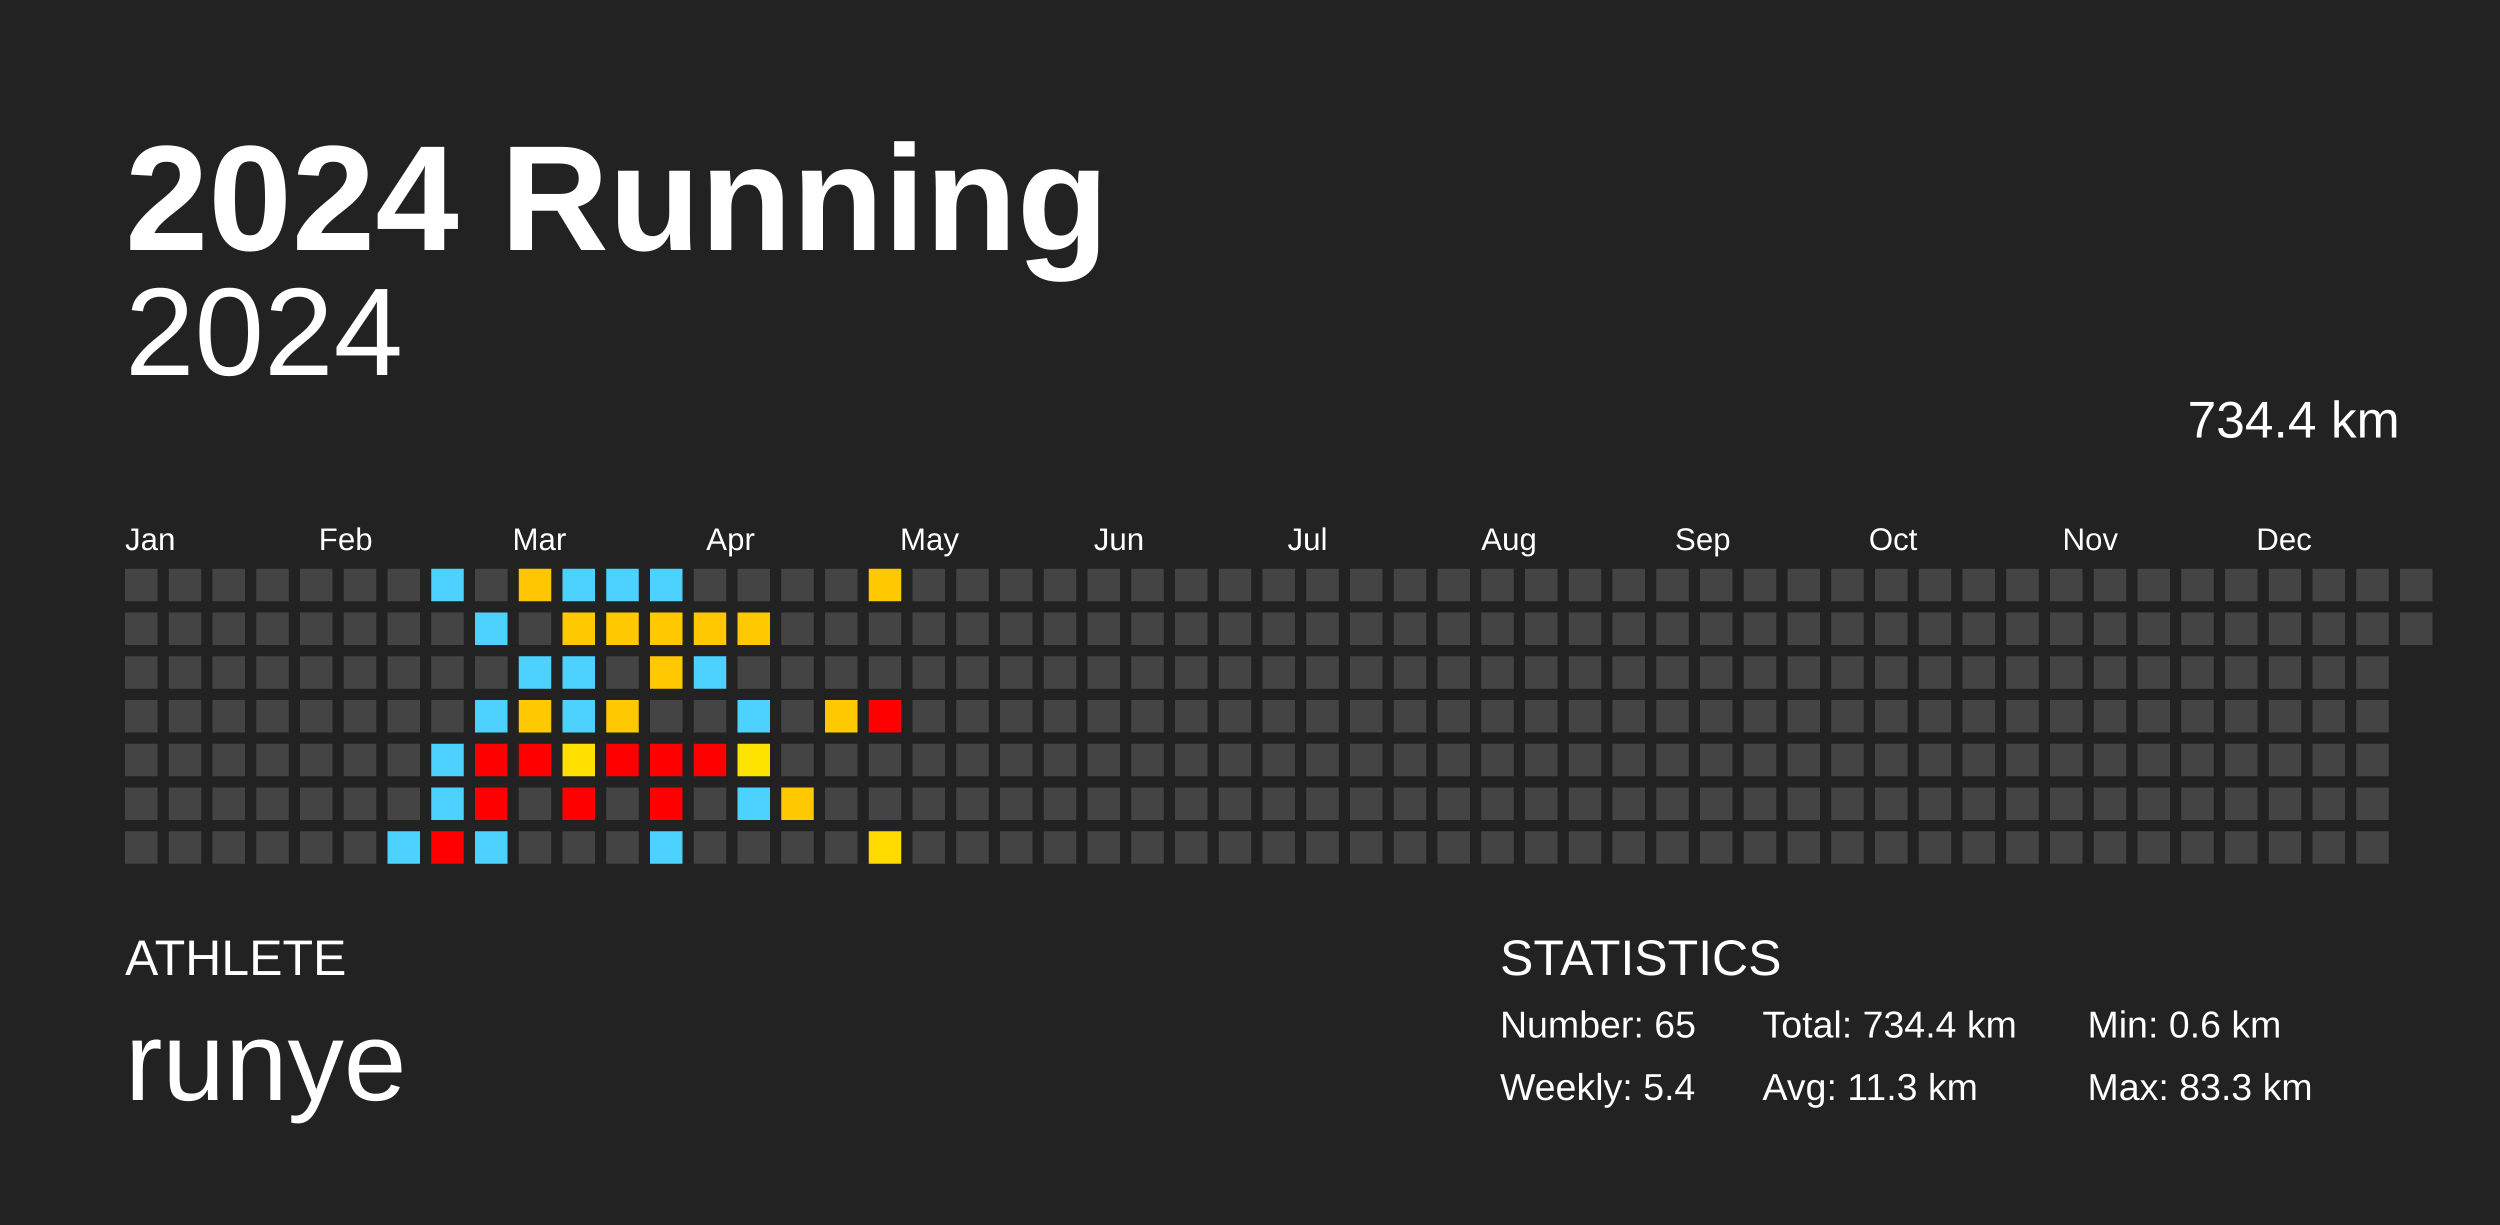
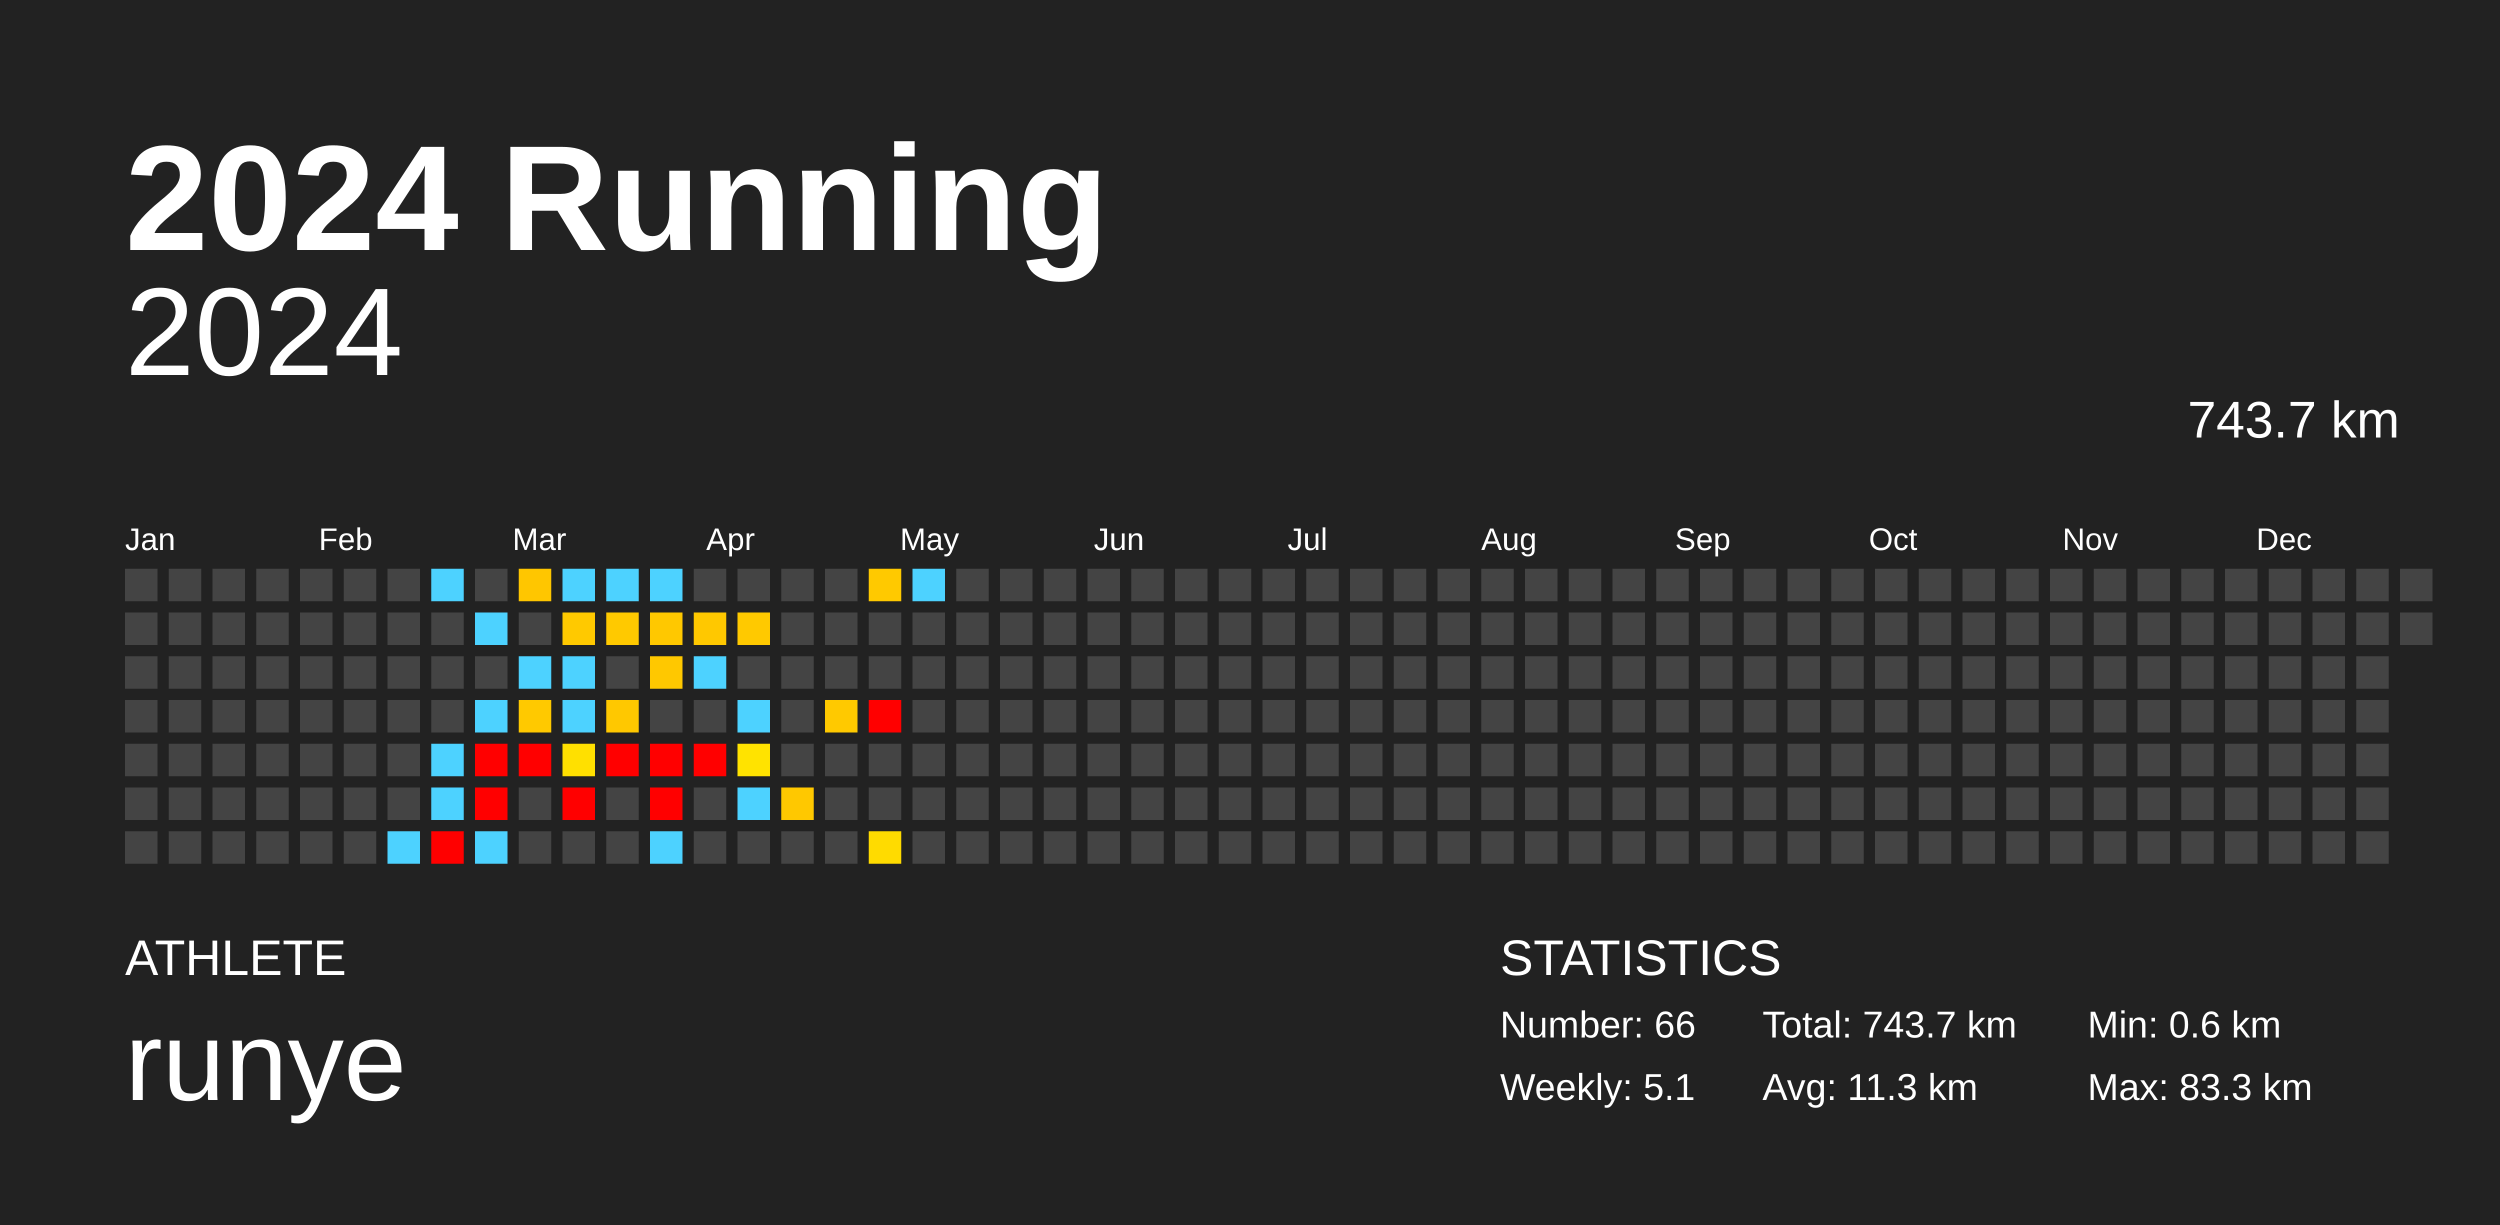
<svg xmlns="http://www.w3.org/2000/svg" baseProfile="full" height="98mm" version="1.1" viewBox="0,0,200,98" width="200mm">
  <defs />
  <rect fill="#222222" height="98" width="200" x="0" y="0" />
  <text fill="#FFFFFF" style="font-size:12px; font-family:Arial; font-weight:bold;" x="10" y="20">2024 Running</text>
  <text fill="#FFFFFF" style="font-size:4px; font-family:Arial" x="10" y="78">ATHLETE</text>
  <text fill="#FFFFFF" style="font-size:9px; font-family:Arial" x="10" y="88">runye</text>
  <text fill="#FFFFFF" style="font-size:4px; font-family:Arial" x="120" y="78">STATISTICS</text>
-   <text fill="#FFFFFF" style="font-size:3px; font-family:Arial" x="120" y="83">Number: 65</text>
-   <text fill="#FFFFFF" style="font-size:3px; font-family:Arial" x="120" y="88">Weekly: 5.4</text>
-   <text fill="#FFFFFF" style="font-size:3px; font-family:Arial" x="141" y="83">Total: 734.4 km</text>
+   <text fill="#FFFFFF" style="font-size:3px; font-family:Arial" x="120" y="83">Number: 66</text>
+   <text fill="#FFFFFF" style="font-size:3px; font-family:Arial" x="120" y="88">Weekly: 5.1</text>
+   <text fill="#FFFFFF" style="font-size:3px; font-family:Arial" x="141" y="83">Total: 743.7 km</text>
  <text fill="#FFFFFF" style="font-size:3px; font-family:Arial" x="141" y="88">Avg: 11.3 km</text>
  <text fill="#FFFFFF" style="font-size:3px; font-family:Arial" x="167" y="83">Min: 0.6 km</text>
  <text fill="#FFFFFF" style="font-size:3px; font-family:Arial" x="167" y="88">Max: 83.3 km</text>
  <text alignment-baseline="hanging" fill="#FFFFFF" style="font-size:10.0px; font-family:Arial;" x="10" y="30">2024</text>
-   <text alignment-baseline="hanging" fill="#FFFFFF" style="font-size:4.125px; font-family:Arial;" x="175" y="35">734.4 km</text>
+   <text alignment-baseline="hanging" fill="#FFFFFF" style="font-size:4.125px; font-family:Arial;" x="175" y="35">743.7 km</text>
  <text fill="#FFFFFF" style="font-size:2.5px; font-family:Arial" x="10.0" y="44">Jan</text>
  <text fill="#FFFFFF" style="font-size:2.5px; font-family:Arial" x="25.5" y="44">Feb</text>
  <text fill="#FFFFFF" style="font-size:2.5px; font-family:Arial" x="41.0" y="44">Mar</text>
  <text fill="#FFFFFF" style="font-size:2.5px; font-family:Arial" x="56.5" y="44">Apr</text>
  <text fill="#FFFFFF" style="font-size:2.5px; font-family:Arial" x="72.0" y="44">May</text>
  <text fill="#FFFFFF" style="font-size:2.5px; font-family:Arial" x="87.5" y="44">Jun</text>
  <text fill="#FFFFFF" style="font-size:2.5px; font-family:Arial" x="103.0" y="44">Jul</text>
  <text fill="#FFFFFF" style="font-size:2.5px; font-family:Arial" x="118.5" y="44">Aug</text>
  <text fill="#FFFFFF" style="font-size:2.5px; font-family:Arial" x="134.0" y="44">Sep</text>
  <text fill="#FFFFFF" style="font-size:2.5px; font-family:Arial" x="149.5" y="44">Oct</text>
  <text fill="#FFFFFF" style="font-size:2.5px; font-family:Arial" x="165.0" y="44">Nov</text>
  <text fill="#FFFFFF" style="font-size:2.5px; font-family:Arial" x="180.5" y="44">Dec</text>
  <rect fill="#444444" height="2.6" width="2.6" x="10.0" y="45.5" />
  <rect fill="#444444" height="2.6" width="2.6" x="10.0" y="49.0" />
  <rect fill="#444444" height="2.6" width="2.6" x="10.0" y="52.5" />
  <rect fill="#444444" height="2.6" width="2.6" x="10.0" y="56.0" />
  <rect fill="#444444" height="2.6" width="2.6" x="10.0" y="59.5" />
  <rect fill="#444444" height="2.6" width="2.6" x="10.0" y="63.0" />
  <rect fill="#444444" height="2.6" width="2.6" x="10.0" y="66.5" />
  <rect fill="#444444" height="2.6" width="2.6" x="13.5" y="45.5" />
  <rect fill="#444444" height="2.6" width="2.6" x="13.5" y="49.0" />
  <rect fill="#444444" height="2.6" width="2.6" x="13.5" y="52.5" />
  <rect fill="#444444" height="2.6" width="2.6" x="13.5" y="56.0" />
  <rect fill="#444444" height="2.6" width="2.6" x="13.5" y="59.5" />
  <rect fill="#444444" height="2.6" width="2.6" x="13.5" y="63.0" />
  <rect fill="#444444" height="2.6" width="2.6" x="13.5" y="66.5" />
  <rect fill="#444444" height="2.6" width="2.6" x="17.0" y="45.5" />
  <rect fill="#444444" height="2.6" width="2.6" x="17.0" y="49.0" />
  <rect fill="#444444" height="2.6" width="2.6" x="17.0" y="52.5" />
  <rect fill="#444444" height="2.6" width="2.6" x="17.0" y="56.0" />
  <rect fill="#444444" height="2.6" width="2.6" x="17.0" y="59.5" />
  <rect fill="#444444" height="2.6" width="2.6" x="17.0" y="63.0" />
  <rect fill="#444444" height="2.6" width="2.6" x="17.0" y="66.5" />
  <rect fill="#444444" height="2.6" width="2.6" x="20.5" y="45.5" />
  <rect fill="#444444" height="2.6" width="2.6" x="20.5" y="49.0" />
  <rect fill="#444444" height="2.6" width="2.6" x="20.5" y="52.5" />
  <rect fill="#444444" height="2.6" width="2.6" x="20.5" y="56.0" />
  <rect fill="#444444" height="2.6" width="2.6" x="20.5" y="59.5" />
  <rect fill="#444444" height="2.6" width="2.6" x="20.5" y="63.0" />
  <rect fill="#444444" height="2.6" width="2.6" x="20.5" y="66.5" />
  <rect fill="#444444" height="2.6" width="2.6" x="24.0" y="45.5" />
  <rect fill="#444444" height="2.6" width="2.6" x="24.0" y="49.0" />
  <rect fill="#444444" height="2.6" width="2.6" x="24.0" y="52.5" />
  <rect fill="#444444" height="2.6" width="2.6" x="24.0" y="56.0" />
  <rect fill="#444444" height="2.6" width="2.6" x="24.0" y="59.5" />
  <rect fill="#444444" height="2.6" width="2.6" x="24.0" y="63.0" />
  <rect fill="#444444" height="2.6" width="2.6" x="24.0" y="66.5" />
  <rect fill="#444444" height="2.6" width="2.6" x="27.5" y="45.5" />
  <rect fill="#444444" height="2.6" width="2.6" x="27.5" y="49.0" />
  <rect fill="#444444" height="2.6" width="2.6" x="27.5" y="52.5" />
  <rect fill="#444444" height="2.6" width="2.6" x="27.5" y="56.0" />
  <rect fill="#444444" height="2.6" width="2.6" x="27.5" y="59.5" />
  <rect fill="#444444" height="2.6" width="2.6" x="27.5" y="63.0" />
  <rect fill="#444444" height="2.6" width="2.6" x="27.5" y="66.5" />
  <rect fill="#444444" height="2.6" width="2.6" x="31.0" y="45.5" />
  <rect fill="#444444" height="2.6" width="2.6" x="31.0" y="49.0" />
  <rect fill="#444444" height="2.6" width="2.6" x="31.0" y="52.5" />
  <rect fill="#444444" height="2.6" width="2.6" x="31.0" y="56.0" />
  <rect fill="#444444" height="2.6" width="2.6" x="31.0" y="59.5" />
  <rect fill="#444444" height="2.6" width="2.6" x="31.0" y="63.0" />
  <rect fill="#4dd2ff" height="2.6" width="2.6" x="31.0" y="66.5" />
  <rect fill="#4dd2ff" height="2.6" width="2.6" x="34.5" y="45.5" />
  <rect fill="#444444" height="2.6" width="2.6" x="34.5" y="49.0" />
  <rect fill="#444444" height="2.6" width="2.6" x="34.5" y="52.5" />
  <rect fill="#444444" height="2.6" width="2.6" x="34.5" y="56.0" />
  <rect fill="#4dd2ff" height="2.6" width="2.6" x="34.5" y="59.5" />
  <rect fill="#4dd2ff" height="2.6" width="2.6" x="34.5" y="63.0" />
  <rect fill="red" height="2.6" width="2.6" x="34.5" y="66.5" />
  <rect fill="#444444" height="2.6" width="2.6" x="38.0" y="45.5" />
  <rect fill="#4dd2ff" height="2.6" width="2.6" x="38.0" y="49.0" />
  <rect fill="#444444" height="2.6" width="2.6" x="38.0" y="52.5" />
  <rect fill="#4dd2ff" height="2.6" width="2.6" x="38.0" y="56.0" />
  <rect fill="red" height="2.6" width="2.6" x="38.0" y="59.5" />
  <rect fill="red" height="2.6" width="2.6" x="38.0" y="63.0" />
  <rect fill="#4dd2ff" height="2.6" width="2.6" x="38.0" y="66.5" />
  <rect fill="#ffc600" height="2.6" width="2.6" x="41.5" y="45.5" />
  <rect fill="#444444" height="2.6" width="2.6" x="41.5" y="49.0" />
  <rect fill="#4dd2ff" height="2.6" width="2.6" x="41.5" y="52.5" />
  <rect fill="#ffc900" height="2.6" width="2.6" x="41.5" y="56.0" />
  <rect fill="red" height="2.6" width="2.6" x="41.5" y="59.5" />
  <rect fill="#444444" height="2.6" width="2.6" x="41.5" y="63.0" />
  <rect fill="#444444" height="2.6" width="2.6" x="41.5" y="66.5" />
  <rect fill="#4dd2ff" height="2.6" width="2.6" x="45.0" y="45.5" />
  <rect fill="#ffc900" height="2.6" width="2.6" x="45.0" y="49.0" />
  <rect fill="#4dd2ff" height="2.6" width="2.6" x="45.0" y="52.5" />
  <rect fill="#4dd2ff" height="2.6" width="2.6" x="45.0" y="56.0" />
  <rect fill="#ffe000" height="2.6" width="2.6" x="45.0" y="59.5" />
  <rect fill="red" height="2.6" width="2.6" x="45.0" y="63.0" />
  <rect fill="#444444" height="2.6" width="2.6" x="45.0" y="66.5" />
  <rect fill="#4dd2ff" height="2.6" width="2.6" x="48.5" y="45.5" />
  <rect fill="#ffc900" height="2.6" width="2.6" x="48.5" y="49.0" />
  <rect fill="#444444" height="2.6" width="2.6" x="48.5" y="52.5" />
  <rect fill="#ffc800" height="2.6" width="2.6" x="48.5" y="56.0" />
  <rect fill="red" height="2.6" width="2.6" x="48.5" y="59.5" />
  <rect fill="#444444" height="2.6" width="2.6" x="48.5" y="63.0" />
  <rect fill="#444444" height="2.6" width="2.6" x="48.5" y="66.5" />
  <rect fill="#4dd2ff" height="2.6" width="2.6" x="52.0" y="45.5" />
  <rect fill="#ffc800" height="2.6" width="2.6" x="52.0" y="49.0" />
  <rect fill="#ffc800" height="2.6" width="2.6" x="52.0" y="52.5" />
  <rect fill="#444444" height="2.6" width="2.6" x="52.0" y="56.0" />
  <rect fill="red" height="2.6" width="2.6" x="52.0" y="59.5" />
  <rect fill="red" height="2.6" width="2.6" x="52.0" y="63.0" />
  <rect fill="#4dd2ff" height="2.6" width="2.6" x="52.0" y="66.5" />
  <rect fill="#444444" height="2.6" width="2.6" x="55.5" y="45.5" />
  <rect fill="#ffc800" height="2.6" width="2.6" x="55.5" y="49.0" />
  <rect fill="#4dd2ff" height="2.6" width="2.6" x="55.5" y="52.5" />
  <rect fill="#444444" height="2.6" width="2.6" x="55.5" y="56.0" />
  <rect fill="red" height="2.6" width="2.6" x="55.5" y="59.5" />
  <rect fill="#444444" height="2.6" width="2.6" x="55.5" y="63.0" />
  <rect fill="#444444" height="2.6" width="2.6" x="55.5" y="66.5" />
  <rect fill="#444444" height="2.6" width="2.6" x="59.0" y="45.5" />
  <rect fill="#ffc900" height="2.6" width="2.6" x="59.0" y="49.0" />
  <rect fill="#444444" height="2.6" width="2.6" x="59.0" y="52.5" />
  <rect fill="#4dd2ff" height="2.6" width="2.6" x="59.0" y="56.0" />
  <rect fill="#ffe300" height="2.6" width="2.6" x="59.0" y="59.5" />
  <rect fill="#4dd2ff" height="2.6" width="2.6" x="59.0" y="63.0" />
  <rect fill="#444444" height="2.6" width="2.6" x="59.0" y="66.5" />
  <rect fill="#444444" height="2.6" width="2.6" x="62.5" y="45.5" />
  <rect fill="#444444" height="2.6" width="2.6" x="62.5" y="49.0" />
  <rect fill="#444444" height="2.6" width="2.6" x="62.5" y="52.5" />
  <rect fill="#444444" height="2.6" width="2.6" x="62.5" y="56.0" />
  <rect fill="#444444" height="2.6" width="2.6" x="62.5" y="59.5" />
  <rect fill="#ffc800" height="2.6" width="2.6" x="62.5" y="63.0" />
  <rect fill="#444444" height="2.6" width="2.6" x="62.5" y="66.5" />
  <rect fill="#444444" height="2.6" width="2.6" x="66.0" y="45.5" />
  <rect fill="#444444" height="2.6" width="2.6" x="66.0" y="49.0" />
  <rect fill="#444444" height="2.6" width="2.6" x="66.0" y="52.5" />
  <rect fill="#ffc900" height="2.6" width="2.6" x="66.0" y="56.0" />
  <rect fill="#444444" height="2.6" width="2.6" x="66.0" y="59.5" />
  <rect fill="#444444" height="2.6" width="2.6" x="66.0" y="63.0" />
  <rect fill="#444444" height="2.6" width="2.6" x="66.0" y="66.5" />
  <rect fill="#ffc900" height="2.6" width="2.6" x="69.5" y="45.5" />
  <rect fill="#444444" height="2.6" width="2.6" x="69.5" y="49.0" />
  <rect fill="#444444" height="2.6" width="2.6" x="69.5" y="52.5" />
  <rect fill="red" height="2.6" width="2.6" x="69.5" y="56.0" />
  <rect fill="#444444" height="2.6" width="2.6" x="69.5" y="59.5" />
  <rect fill="#444444" height="2.6" width="2.6" x="69.5" y="63.0" />
  <rect fill="#ffdb00" height="2.6" width="2.6" x="69.5" y="66.5" />
-   <rect fill="#444444" height="2.6" width="2.6" x="73.0" y="45.5" />
+   <rect fill="#4dd2ff" height="2.6" width="2.6" x="73.0" y="45.5" />
  <rect fill="#444444" height="2.6" width="2.6" x="73.0" y="49.0" />
  <rect fill="#444444" height="2.6" width="2.6" x="73.0" y="52.5" />
  <rect fill="#444444" height="2.6" width="2.6" x="73.0" y="56.0" />
  <rect fill="#444444" height="2.6" width="2.6" x="73.0" y="59.5" />
  <rect fill="#444444" height="2.6" width="2.6" x="73.0" y="63.0" />
  <rect fill="#444444" height="2.6" width="2.6" x="73.0" y="66.5" />
  <rect fill="#444444" height="2.6" width="2.6" x="76.5" y="45.5" />
  <rect fill="#444444" height="2.6" width="2.6" x="76.5" y="49.0" />
  <rect fill="#444444" height="2.6" width="2.6" x="76.5" y="52.5" />
  <rect fill="#444444" height="2.6" width="2.6" x="76.5" y="56.0" />
  <rect fill="#444444" height="2.6" width="2.6" x="76.5" y="59.5" />
  <rect fill="#444444" height="2.6" width="2.6" x="76.5" y="63.0" />
  <rect fill="#444444" height="2.6" width="2.6" x="76.5" y="66.5" />
  <rect fill="#444444" height="2.6" width="2.6" x="80.0" y="45.5" />
  <rect fill="#444444" height="2.6" width="2.6" x="80.0" y="49.0" />
  <rect fill="#444444" height="2.6" width="2.6" x="80.0" y="52.5" />
  <rect fill="#444444" height="2.6" width="2.6" x="80.0" y="56.0" />
  <rect fill="#444444" height="2.6" width="2.6" x="80.0" y="59.5" />
  <rect fill="#444444" height="2.6" width="2.6" x="80.0" y="63.0" />
  <rect fill="#444444" height="2.6" width="2.6" x="80.0" y="66.5" />
  <rect fill="#444444" height="2.6" width="2.6" x="83.5" y="45.5" />
  <rect fill="#444444" height="2.6" width="2.6" x="83.5" y="49.0" />
  <rect fill="#444444" height="2.6" width="2.6" x="83.5" y="52.5" />
  <rect fill="#444444" height="2.6" width="2.6" x="83.5" y="56.0" />
  <rect fill="#444444" height="2.6" width="2.6" x="83.5" y="59.5" />
  <rect fill="#444444" height="2.6" width="2.6" x="83.5" y="63.0" />
  <rect fill="#444444" height="2.6" width="2.6" x="83.5" y="66.5" />
  <rect fill="#444444" height="2.6" width="2.6" x="87.0" y="45.5" />
  <rect fill="#444444" height="2.6" width="2.6" x="87.0" y="49.0" />
  <rect fill="#444444" height="2.6" width="2.6" x="87.0" y="52.5" />
  <rect fill="#444444" height="2.6" width="2.6" x="87.0" y="56.0" />
  <rect fill="#444444" height="2.6" width="2.6" x="87.0" y="59.5" />
  <rect fill="#444444" height="2.6" width="2.6" x="87.0" y="63.0" />
  <rect fill="#444444" height="2.6" width="2.6" x="87.0" y="66.5" />
  <rect fill="#444444" height="2.6" width="2.6" x="90.5" y="45.5" />
  <rect fill="#444444" height="2.6" width="2.6" x="90.5" y="49.0" />
  <rect fill="#444444" height="2.6" width="2.6" x="90.5" y="52.5" />
  <rect fill="#444444" height="2.6" width="2.6" x="90.5" y="56.0" />
  <rect fill="#444444" height="2.6" width="2.6" x="90.5" y="59.5" />
  <rect fill="#444444" height="2.6" width="2.6" x="90.5" y="63.0" />
  <rect fill="#444444" height="2.6" width="2.6" x="90.5" y="66.5" />
  <rect fill="#444444" height="2.6" width="2.6" x="94.0" y="45.5" />
  <rect fill="#444444" height="2.6" width="2.6" x="94.0" y="49.0" />
  <rect fill="#444444" height="2.6" width="2.6" x="94.0" y="52.5" />
  <rect fill="#444444" height="2.6" width="2.6" x="94.0" y="56.0" />
  <rect fill="#444444" height="2.6" width="2.6" x="94.0" y="59.5" />
  <rect fill="#444444" height="2.6" width="2.6" x="94.0" y="63.0" />
  <rect fill="#444444" height="2.6" width="2.6" x="94.0" y="66.5" />
  <rect fill="#444444" height="2.6" width="2.6" x="97.5" y="45.5" />
  <rect fill="#444444" height="2.6" width="2.6" x="97.5" y="49.0" />
  <rect fill="#444444" height="2.6" width="2.6" x="97.5" y="52.5" />
  <rect fill="#444444" height="2.6" width="2.6" x="97.5" y="56.0" />
  <rect fill="#444444" height="2.6" width="2.6" x="97.5" y="59.5" />
  <rect fill="#444444" height="2.6" width="2.6" x="97.5" y="63.0" />
  <rect fill="#444444" height="2.6" width="2.6" x="97.5" y="66.5" />
  <rect fill="#444444" height="2.6" width="2.6" x="101.0" y="45.5" />
  <rect fill="#444444" height="2.6" width="2.6" x="101.0" y="49.0" />
  <rect fill="#444444" height="2.6" width="2.6" x="101.0" y="52.5" />
  <rect fill="#444444" height="2.6" width="2.6" x="101.0" y="56.0" />
  <rect fill="#444444" height="2.6" width="2.6" x="101.0" y="59.5" />
  <rect fill="#444444" height="2.6" width="2.6" x="101.0" y="63.0" />
  <rect fill="#444444" height="2.6" width="2.6" x="101.0" y="66.5" />
  <rect fill="#444444" height="2.6" width="2.6" x="104.5" y="45.5" />
  <rect fill="#444444" height="2.6" width="2.6" x="104.5" y="49.0" />
  <rect fill="#444444" height="2.6" width="2.6" x="104.5" y="52.5" />
  <rect fill="#444444" height="2.6" width="2.6" x="104.5" y="56.0" />
  <rect fill="#444444" height="2.6" width="2.6" x="104.5" y="59.5" />
  <rect fill="#444444" height="2.6" width="2.6" x="104.5" y="63.0" />
  <rect fill="#444444" height="2.6" width="2.6" x="104.5" y="66.5" />
  <rect fill="#444444" height="2.6" width="2.6" x="108.0" y="45.5" />
  <rect fill="#444444" height="2.6" width="2.6" x="108.0" y="49.0" />
  <rect fill="#444444" height="2.6" width="2.6" x="108.0" y="52.5" />
  <rect fill="#444444" height="2.6" width="2.6" x="108.0" y="56.0" />
  <rect fill="#444444" height="2.6" width="2.6" x="108.0" y="59.5" />
  <rect fill="#444444" height="2.6" width="2.6" x="108.0" y="63.0" />
  <rect fill="#444444" height="2.6" width="2.6" x="108.0" y="66.5" />
  <rect fill="#444444" height="2.6" width="2.6" x="111.5" y="45.5" />
  <rect fill="#444444" height="2.6" width="2.6" x="111.5" y="49.0" />
  <rect fill="#444444" height="2.6" width="2.6" x="111.5" y="52.5" />
  <rect fill="#444444" height="2.6" width="2.6" x="111.5" y="56.0" />
  <rect fill="#444444" height="2.6" width="2.6" x="111.5" y="59.5" />
  <rect fill="#444444" height="2.6" width="2.6" x="111.5" y="63.0" />
  <rect fill="#444444" height="2.6" width="2.6" x="111.5" y="66.5" />
  <rect fill="#444444" height="2.6" width="2.6" x="115.0" y="45.5" />
  <rect fill="#444444" height="2.6" width="2.6" x="115.0" y="49.0" />
  <rect fill="#444444" height="2.6" width="2.6" x="115.0" y="52.5" />
  <rect fill="#444444" height="2.6" width="2.6" x="115.0" y="56.0" />
  <rect fill="#444444" height="2.6" width="2.6" x="115.0" y="59.5" />
  <rect fill="#444444" height="2.6" width="2.6" x="115.0" y="63.0" />
  <rect fill="#444444" height="2.6" width="2.6" x="115.0" y="66.5" />
  <rect fill="#444444" height="2.6" width="2.6" x="118.5" y="45.5" />
  <rect fill="#444444" height="2.6" width="2.6" x="118.5" y="49.0" />
  <rect fill="#444444" height="2.6" width="2.6" x="118.5" y="52.5" />
  <rect fill="#444444" height="2.6" width="2.6" x="118.5" y="56.0" />
  <rect fill="#444444" height="2.6" width="2.6" x="118.5" y="59.5" />
  <rect fill="#444444" height="2.6" width="2.6" x="118.5" y="63.0" />
  <rect fill="#444444" height="2.6" width="2.6" x="118.5" y="66.5" />
  <rect fill="#444444" height="2.6" width="2.6" x="122.0" y="45.5" />
  <rect fill="#444444" height="2.6" width="2.6" x="122.0" y="49.0" />
  <rect fill="#444444" height="2.6" width="2.6" x="122.0" y="52.5" />
  <rect fill="#444444" height="2.6" width="2.6" x="122.0" y="56.0" />
  <rect fill="#444444" height="2.6" width="2.6" x="122.0" y="59.5" />
  <rect fill="#444444" height="2.6" width="2.6" x="122.0" y="63.0" />
  <rect fill="#444444" height="2.6" width="2.6" x="122.0" y="66.5" />
  <rect fill="#444444" height="2.6" width="2.6" x="125.5" y="45.5" />
  <rect fill="#444444" height="2.6" width="2.6" x="125.5" y="49.0" />
  <rect fill="#444444" height="2.6" width="2.6" x="125.5" y="52.5" />
  <rect fill="#444444" height="2.6" width="2.6" x="125.5" y="56.0" />
  <rect fill="#444444" height="2.6" width="2.6" x="125.5" y="59.5" />
  <rect fill="#444444" height="2.6" width="2.6" x="125.5" y="63.0" />
  <rect fill="#444444" height="2.6" width="2.6" x="125.5" y="66.5" />
  <rect fill="#444444" height="2.6" width="2.6" x="129.0" y="45.5" />
  <rect fill="#444444" height="2.6" width="2.6" x="129.0" y="49.0" />
  <rect fill="#444444" height="2.6" width="2.6" x="129.0" y="52.5" />
  <rect fill="#444444" height="2.6" width="2.6" x="129.0" y="56.0" />
  <rect fill="#444444" height="2.6" width="2.6" x="129.0" y="59.5" />
  <rect fill="#444444" height="2.6" width="2.6" x="129.0" y="63.0" />
  <rect fill="#444444" height="2.6" width="2.6" x="129.0" y="66.5" />
  <rect fill="#444444" height="2.6" width="2.6" x="132.5" y="45.5" />
  <rect fill="#444444" height="2.6" width="2.6" x="132.5" y="49.0" />
  <rect fill="#444444" height="2.6" width="2.6" x="132.5" y="52.5" />
  <rect fill="#444444" height="2.6" width="2.6" x="132.5" y="56.0" />
  <rect fill="#444444" height="2.6" width="2.6" x="132.5" y="59.5" />
  <rect fill="#444444" height="2.6" width="2.6" x="132.5" y="63.0" />
  <rect fill="#444444" height="2.6" width="2.6" x="132.5" y="66.5" />
  <rect fill="#444444" height="2.6" width="2.6" x="136.0" y="45.5" />
  <rect fill="#444444" height="2.6" width="2.6" x="136.0" y="49.0" />
  <rect fill="#444444" height="2.6" width="2.6" x="136.0" y="52.5" />
  <rect fill="#444444" height="2.6" width="2.6" x="136.0" y="56.0" />
  <rect fill="#444444" height="2.6" width="2.6" x="136.0" y="59.5" />
  <rect fill="#444444" height="2.6" width="2.6" x="136.0" y="63.0" />
  <rect fill="#444444" height="2.6" width="2.6" x="136.0" y="66.5" />
  <rect fill="#444444" height="2.6" width="2.6" x="139.5" y="45.5" />
  <rect fill="#444444" height="2.6" width="2.6" x="139.5" y="49.0" />
  <rect fill="#444444" height="2.6" width="2.6" x="139.5" y="52.5" />
  <rect fill="#444444" height="2.6" width="2.6" x="139.5" y="56.0" />
  <rect fill="#444444" height="2.6" width="2.6" x="139.5" y="59.5" />
  <rect fill="#444444" height="2.6" width="2.6" x="139.5" y="63.0" />
  <rect fill="#444444" height="2.6" width="2.6" x="139.5" y="66.5" />
  <rect fill="#444444" height="2.6" width="2.6" x="143.0" y="45.5" />
  <rect fill="#444444" height="2.6" width="2.6" x="143.0" y="49.0" />
  <rect fill="#444444" height="2.6" width="2.6" x="143.0" y="52.5" />
  <rect fill="#444444" height="2.6" width="2.6" x="143.0" y="56.0" />
  <rect fill="#444444" height="2.6" width="2.6" x="143.0" y="59.5" />
  <rect fill="#444444" height="2.6" width="2.6" x="143.0" y="63.0" />
  <rect fill="#444444" height="2.6" width="2.6" x="143.0" y="66.5" />
  <rect fill="#444444" height="2.6" width="2.6" x="146.5" y="45.5" />
  <rect fill="#444444" height="2.6" width="2.6" x="146.5" y="49.0" />
  <rect fill="#444444" height="2.6" width="2.6" x="146.5" y="52.5" />
  <rect fill="#444444" height="2.6" width="2.6" x="146.5" y="56.0" />
  <rect fill="#444444" height="2.6" width="2.6" x="146.5" y="59.5" />
  <rect fill="#444444" height="2.6" width="2.6" x="146.5" y="63.0" />
  <rect fill="#444444" height="2.6" width="2.6" x="146.5" y="66.5" />
  <rect fill="#444444" height="2.6" width="2.6" x="150.0" y="45.5" />
  <rect fill="#444444" height="2.6" width="2.6" x="150.0" y="49.0" />
  <rect fill="#444444" height="2.6" width="2.6" x="150.0" y="52.5" />
  <rect fill="#444444" height="2.6" width="2.6" x="150.0" y="56.0" />
  <rect fill="#444444" height="2.6" width="2.6" x="150.0" y="59.5" />
  <rect fill="#444444" height="2.6" width="2.6" x="150.0" y="63.0" />
  <rect fill="#444444" height="2.6" width="2.6" x="150.0" y="66.5" />
  <rect fill="#444444" height="2.6" width="2.6" x="153.5" y="45.5" />
  <rect fill="#444444" height="2.6" width="2.6" x="153.5" y="49.0" />
  <rect fill="#444444" height="2.6" width="2.6" x="153.5" y="52.5" />
  <rect fill="#444444" height="2.6" width="2.6" x="153.5" y="56.0" />
  <rect fill="#444444" height="2.6" width="2.6" x="153.5" y="59.5" />
  <rect fill="#444444" height="2.6" width="2.6" x="153.5" y="63.0" />
  <rect fill="#444444" height="2.6" width="2.6" x="153.5" y="66.5" />
  <rect fill="#444444" height="2.6" width="2.6" x="157.0" y="45.5" />
  <rect fill="#444444" height="2.6" width="2.6" x="157.0" y="49.0" />
  <rect fill="#444444" height="2.6" width="2.6" x="157.0" y="52.5" />
  <rect fill="#444444" height="2.6" width="2.6" x="157.0" y="56.0" />
  <rect fill="#444444" height="2.6" width="2.6" x="157.0" y="59.5" />
  <rect fill="#444444" height="2.6" width="2.6" x="157.0" y="63.0" />
  <rect fill="#444444" height="2.6" width="2.6" x="157.0" y="66.5" />
  <rect fill="#444444" height="2.6" width="2.6" x="160.5" y="45.5" />
  <rect fill="#444444" height="2.6" width="2.6" x="160.5" y="49.0" />
  <rect fill="#444444" height="2.6" width="2.6" x="160.5" y="52.5" />
  <rect fill="#444444" height="2.6" width="2.6" x="160.5" y="56.0" />
  <rect fill="#444444" height="2.6" width="2.6" x="160.5" y="59.5" />
  <rect fill="#444444" height="2.6" width="2.6" x="160.5" y="63.0" />
  <rect fill="#444444" height="2.6" width="2.6" x="160.5" y="66.5" />
  <rect fill="#444444" height="2.6" width="2.6" x="164.0" y="45.5" />
  <rect fill="#444444" height="2.6" width="2.6" x="164.0" y="49.0" />
  <rect fill="#444444" height="2.6" width="2.6" x="164.0" y="52.5" />
  <rect fill="#444444" height="2.6" width="2.6" x="164.0" y="56.0" />
  <rect fill="#444444" height="2.6" width="2.6" x="164.0" y="59.5" />
  <rect fill="#444444" height="2.6" width="2.6" x="164.0" y="63.0" />
  <rect fill="#444444" height="2.6" width="2.6" x="164.0" y="66.5" />
  <rect fill="#444444" height="2.6" width="2.6" x="167.5" y="45.5" />
  <rect fill="#444444" height="2.6" width="2.6" x="167.5" y="49.0" />
  <rect fill="#444444" height="2.6" width="2.6" x="167.5" y="52.5" />
  <rect fill="#444444" height="2.6" width="2.6" x="167.5" y="56.0" />
  <rect fill="#444444" height="2.6" width="2.6" x="167.5" y="59.5" />
  <rect fill="#444444" height="2.6" width="2.6" x="167.5" y="63.0" />
  <rect fill="#444444" height="2.6" width="2.6" x="167.5" y="66.5" />
  <rect fill="#444444" height="2.6" width="2.6" x="171.0" y="45.5" />
  <rect fill="#444444" height="2.6" width="2.6" x="171.0" y="49.0" />
  <rect fill="#444444" height="2.6" width="2.6" x="171.0" y="52.5" />
  <rect fill="#444444" height="2.6" width="2.6" x="171.0" y="56.0" />
  <rect fill="#444444" height="2.6" width="2.6" x="171.0" y="59.5" />
  <rect fill="#444444" height="2.6" width="2.6" x="171.0" y="63.0" />
  <rect fill="#444444" height="2.6" width="2.6" x="171.0" y="66.5" />
  <rect fill="#444444" height="2.6" width="2.6" x="174.5" y="45.5" />
  <rect fill="#444444" height="2.6" width="2.6" x="174.5" y="49.0" />
  <rect fill="#444444" height="2.6" width="2.6" x="174.5" y="52.5" />
  <rect fill="#444444" height="2.6" width="2.6" x="174.5" y="56.0" />
  <rect fill="#444444" height="2.6" width="2.6" x="174.5" y="59.5" />
  <rect fill="#444444" height="2.6" width="2.6" x="174.5" y="63.0" />
  <rect fill="#444444" height="2.6" width="2.6" x="174.5" y="66.5" />
  <rect fill="#444444" height="2.6" width="2.6" x="178.0" y="45.5" />
  <rect fill="#444444" height="2.6" width="2.6" x="178.0" y="49.0" />
  <rect fill="#444444" height="2.6" width="2.6" x="178.0" y="52.5" />
  <rect fill="#444444" height="2.6" width="2.6" x="178.0" y="56.0" />
  <rect fill="#444444" height="2.6" width="2.6" x="178.0" y="59.5" />
  <rect fill="#444444" height="2.6" width="2.6" x="178.0" y="63.0" />
  <rect fill="#444444" height="2.6" width="2.6" x="178.0" y="66.5" />
  <rect fill="#444444" height="2.6" width="2.6" x="181.5" y="45.5" />
  <rect fill="#444444" height="2.6" width="2.6" x="181.5" y="49.0" />
  <rect fill="#444444" height="2.6" width="2.6" x="181.5" y="52.5" />
  <rect fill="#444444" height="2.6" width="2.6" x="181.5" y="56.0" />
  <rect fill="#444444" height="2.6" width="2.6" x="181.5" y="59.5" />
  <rect fill="#444444" height="2.6" width="2.6" x="181.5" y="63.0" />
  <rect fill="#444444" height="2.6" width="2.6" x="181.5" y="66.5" />
  <rect fill="#444444" height="2.6" width="2.6" x="185.0" y="45.5" />
  <rect fill="#444444" height="2.6" width="2.6" x="185.0" y="49.0" />
  <rect fill="#444444" height="2.6" width="2.6" x="185.0" y="52.5" />
  <rect fill="#444444" height="2.6" width="2.6" x="185.0" y="56.0" />
  <rect fill="#444444" height="2.6" width="2.6" x="185.0" y="59.5" />
  <rect fill="#444444" height="2.6" width="2.6" x="185.0" y="63.0" />
  <rect fill="#444444" height="2.6" width="2.6" x="185.0" y="66.5" />
  <rect fill="#444444" height="2.6" width="2.6" x="188.5" y="45.5" />
  <rect fill="#444444" height="2.6" width="2.6" x="188.5" y="49.0" />
  <rect fill="#444444" height="2.6" width="2.6" x="188.5" y="52.5" />
  <rect fill="#444444" height="2.6" width="2.6" x="188.5" y="56.0" />
  <rect fill="#444444" height="2.6" width="2.6" x="188.5" y="59.5" />
  <rect fill="#444444" height="2.6" width="2.6" x="188.5" y="63.0" />
  <rect fill="#444444" height="2.6" width="2.6" x="188.5" y="66.5" />
  <rect fill="#444444" height="2.6" width="2.6" x="192.0" y="45.5" />
  <rect fill="#444444" height="2.6" width="2.6" x="192.0" y="49.0" />
</svg>
